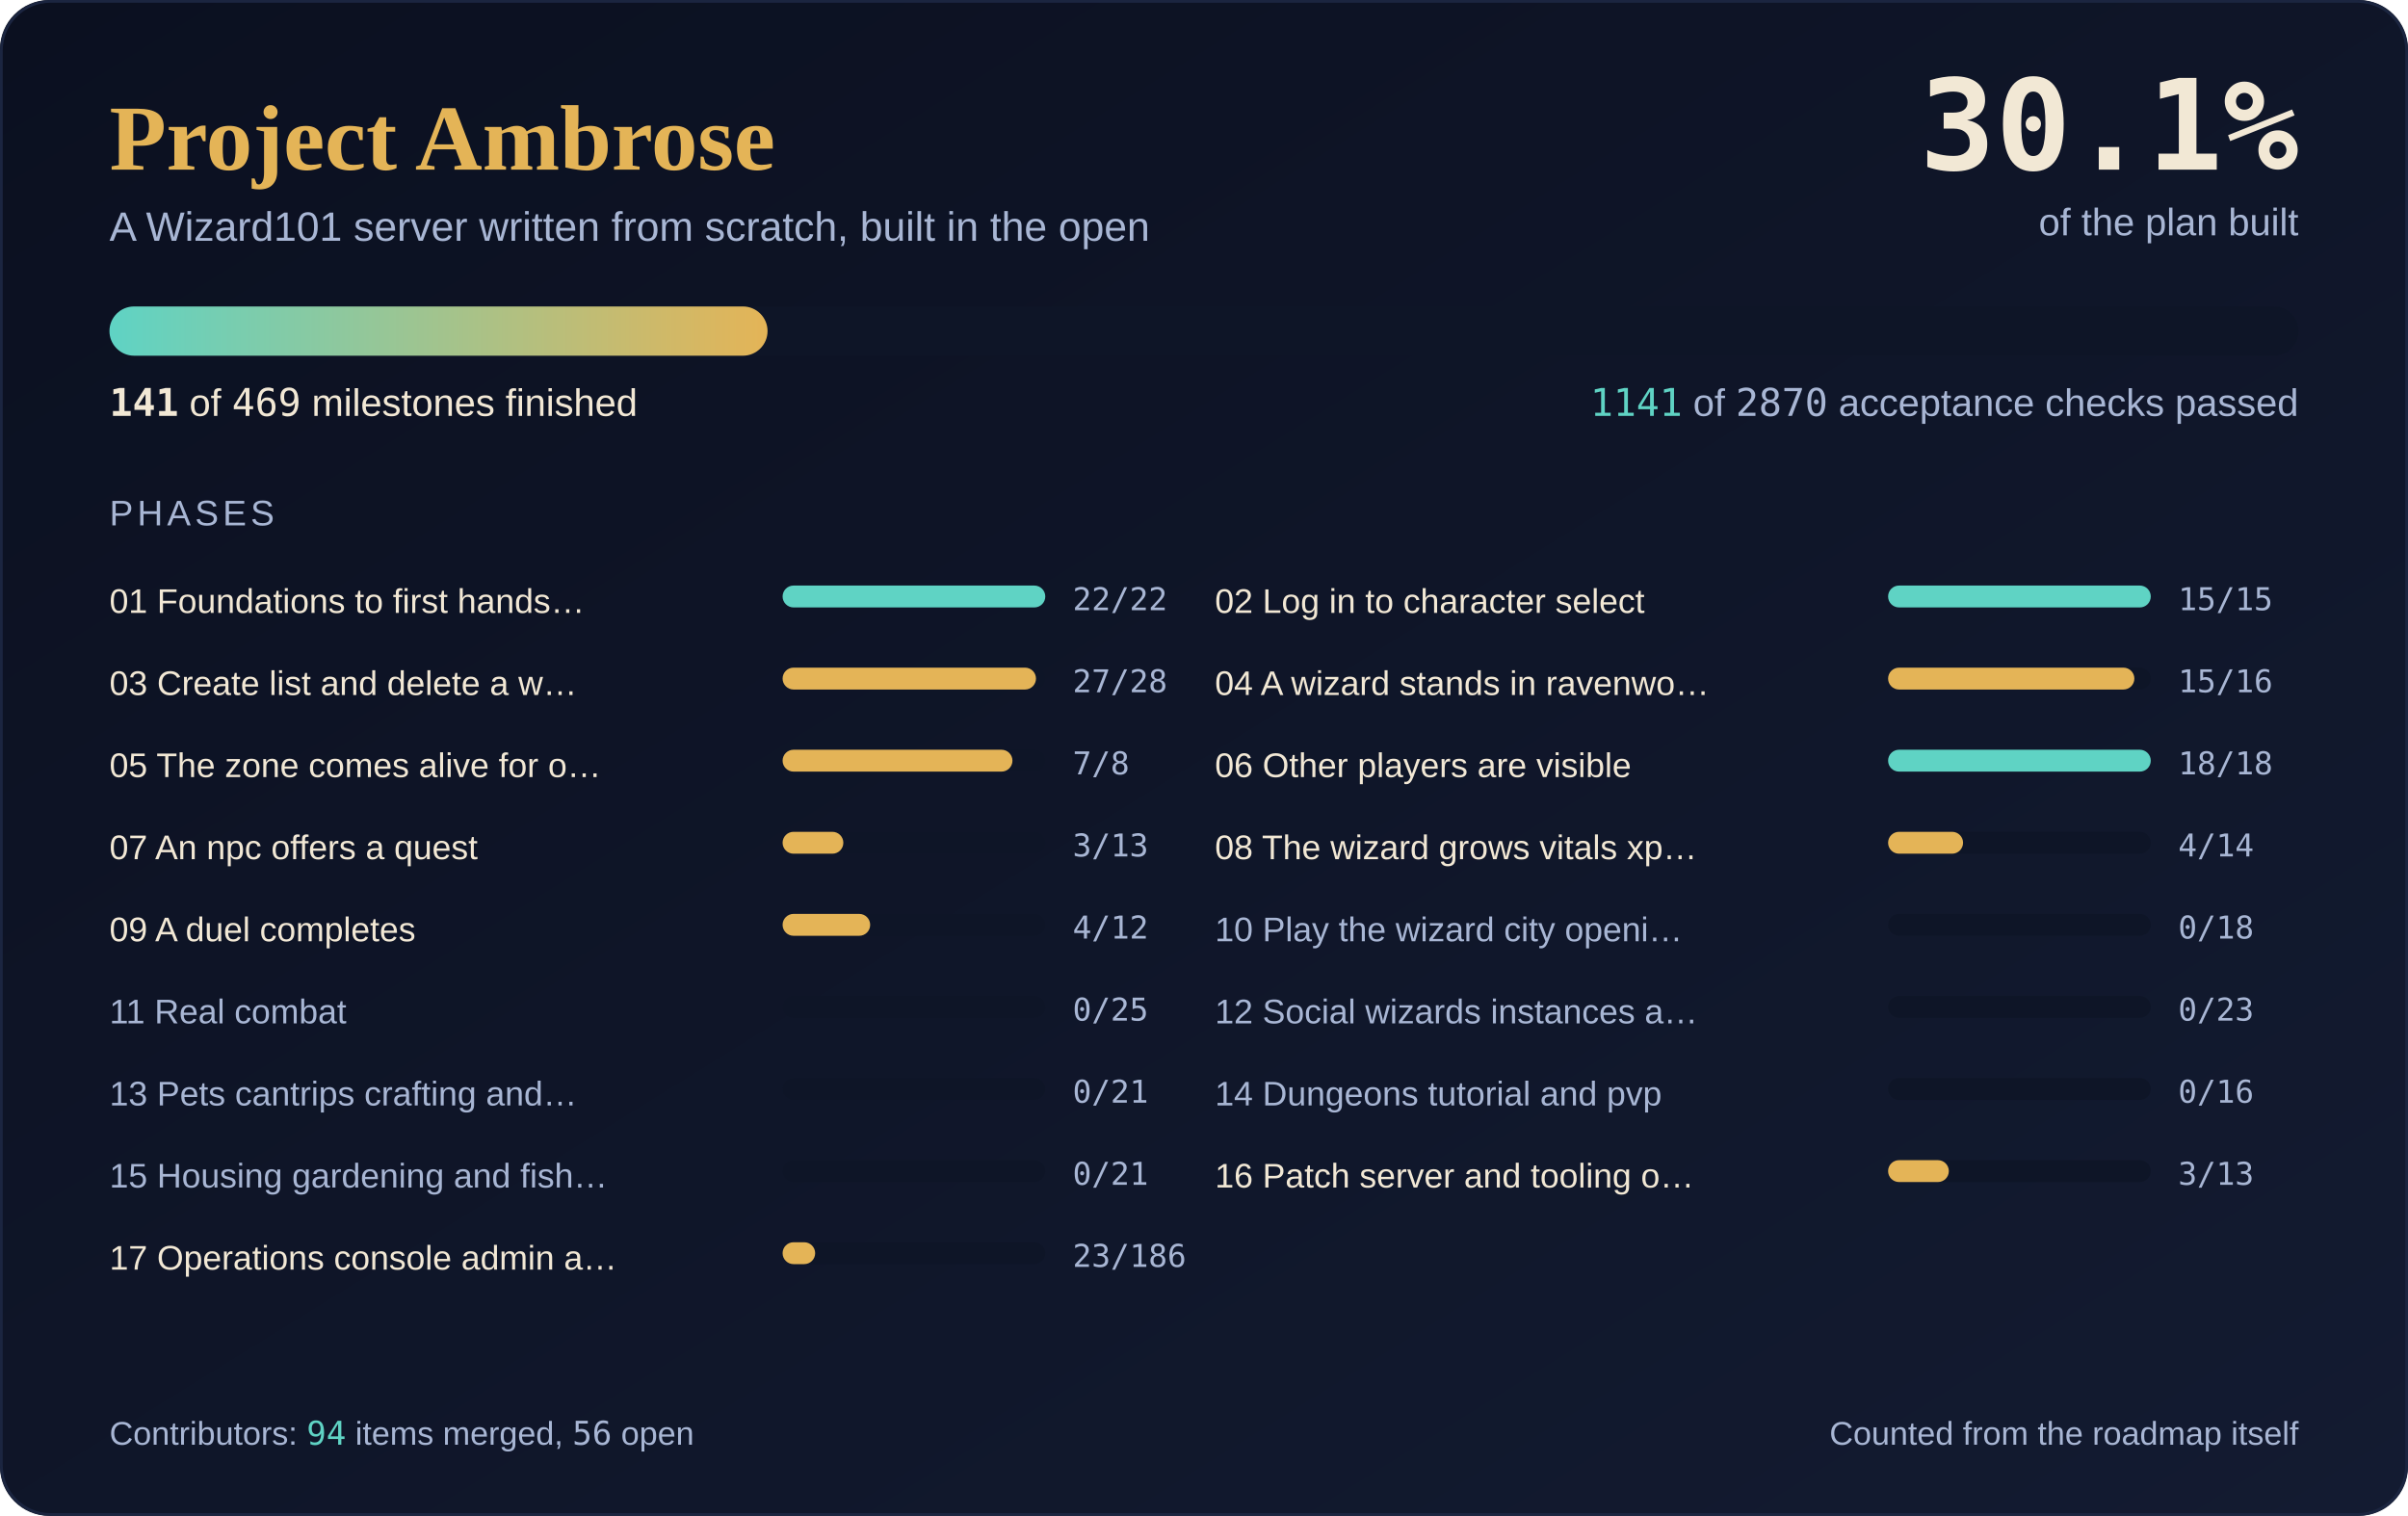
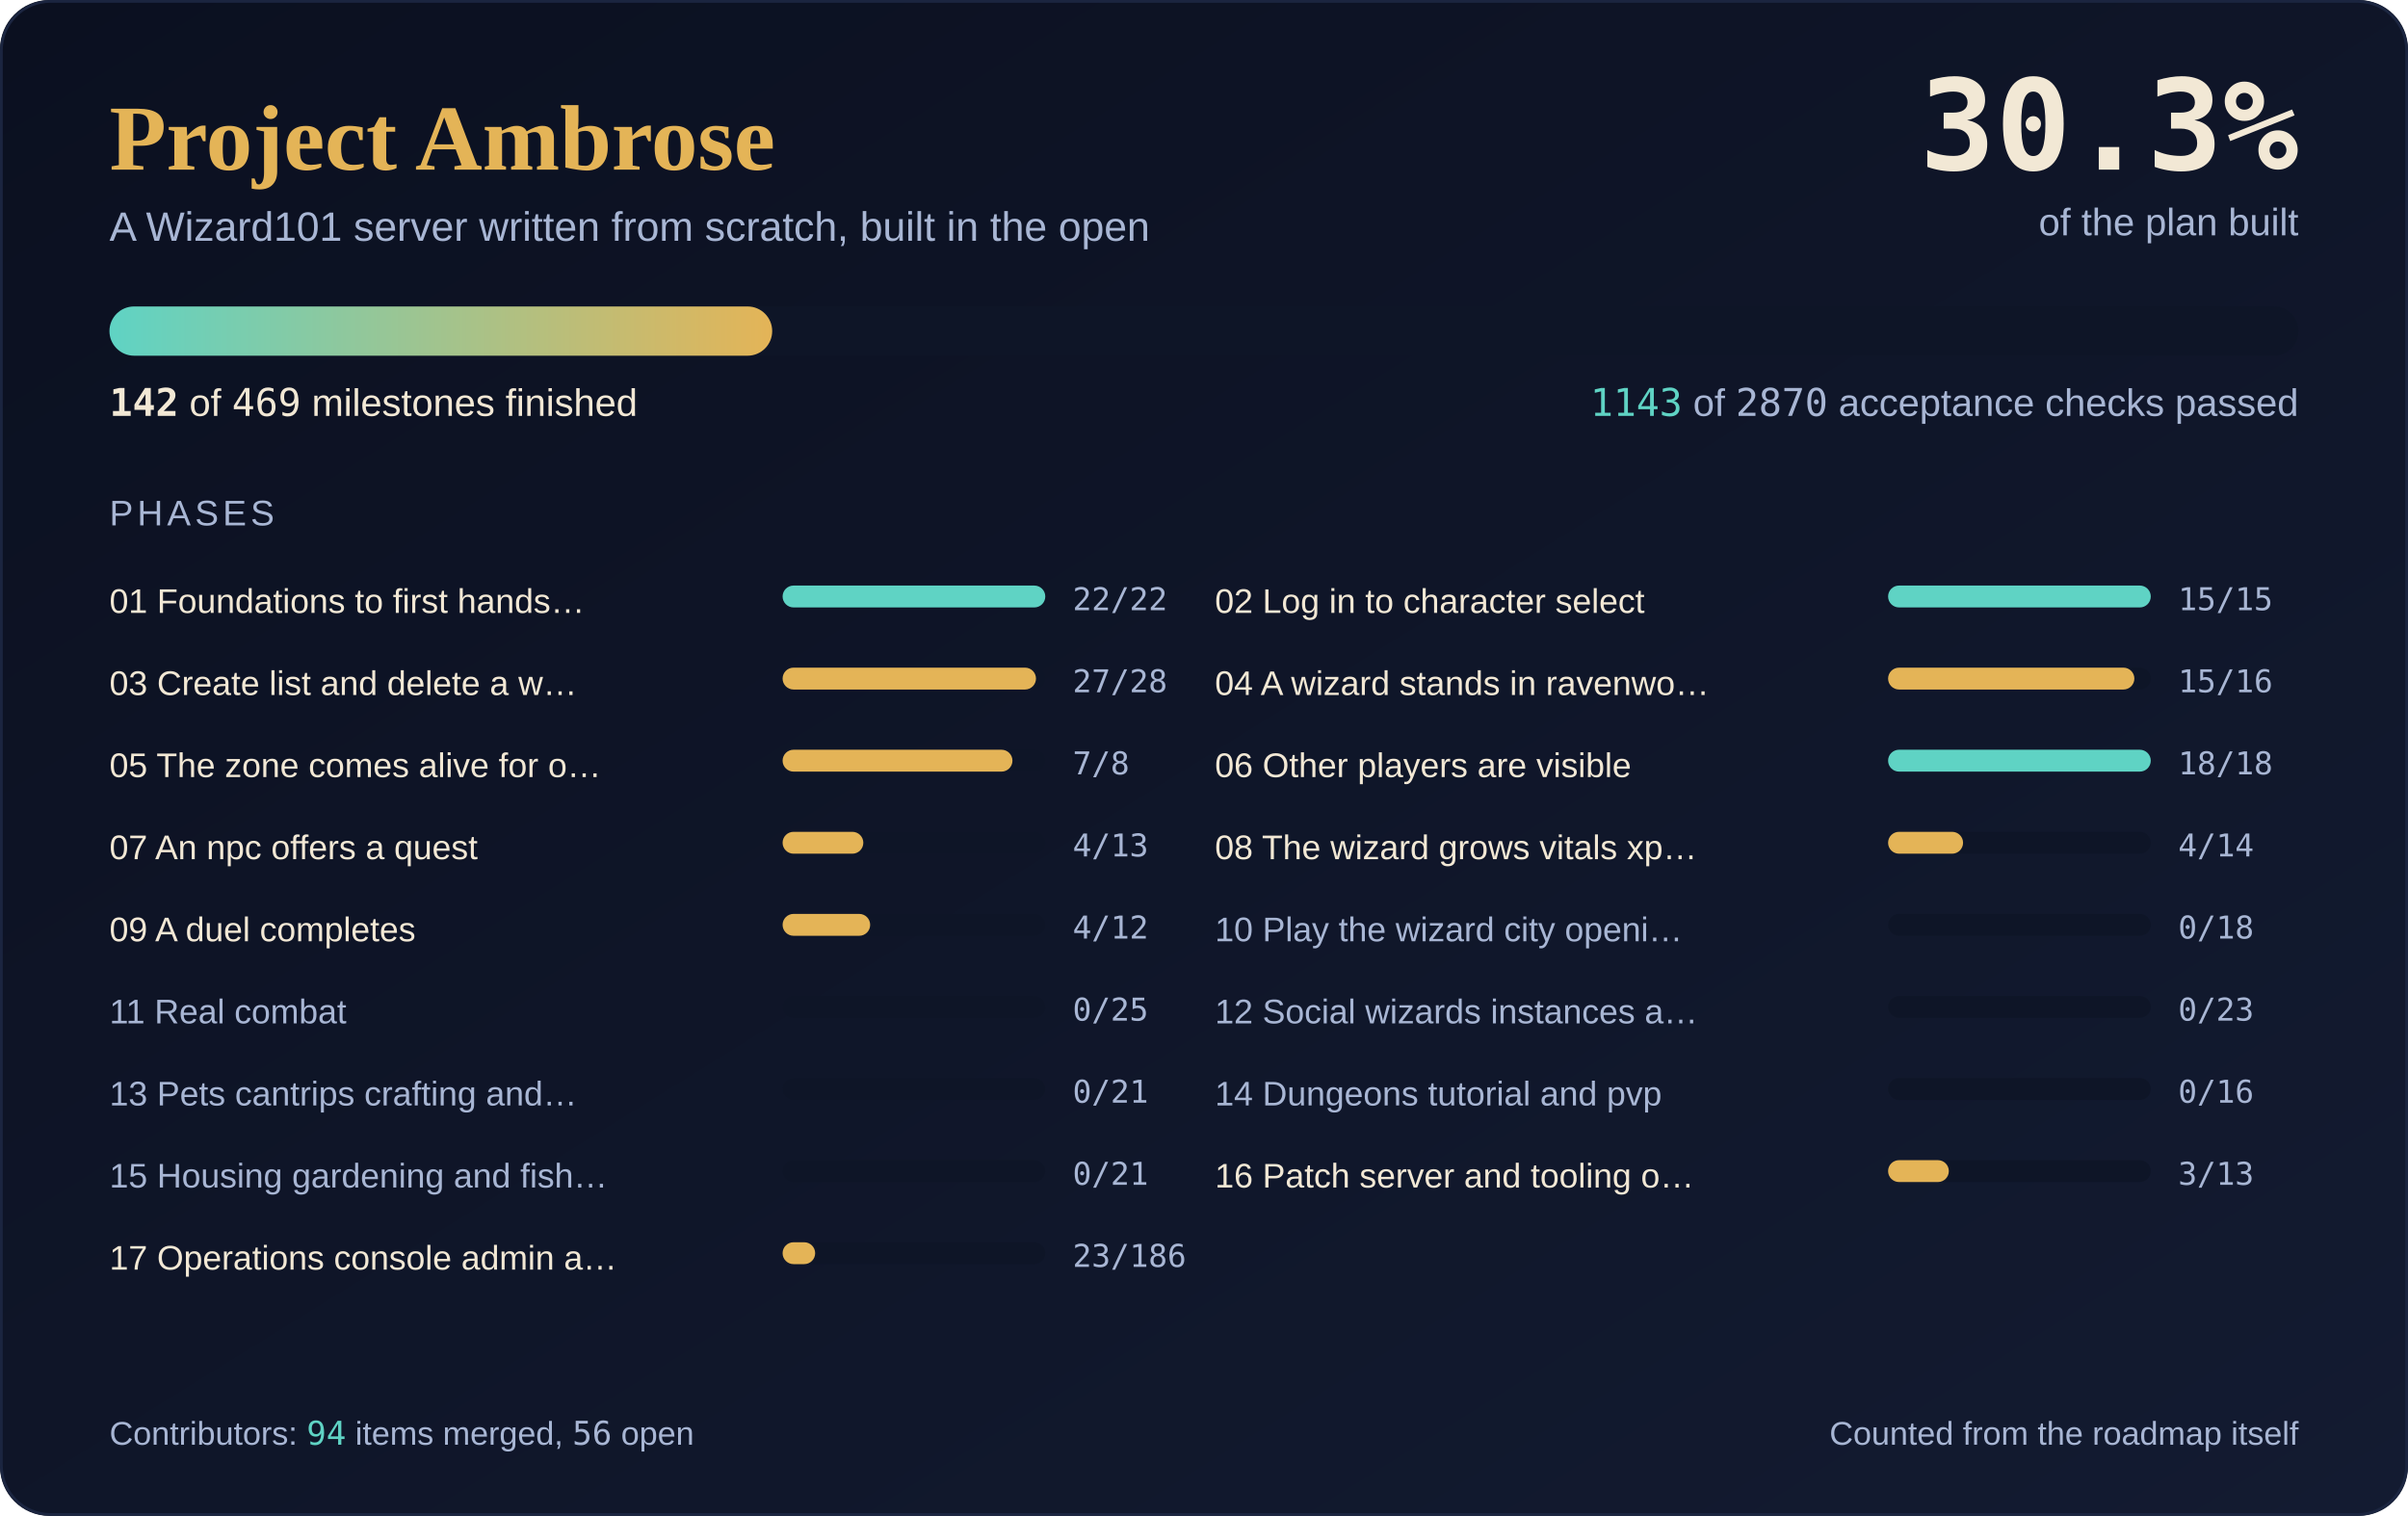
- <svg xmlns="http://www.w3.org/2000/svg" width="880" height="554" viewBox="0 0 880 554" role="img" aria-label="Project Ambrose progress: 141 of 469 milestones complete, 30.1 percent">
+ <svg xmlns="http://www.w3.org/2000/svg" width="880" height="554" viewBox="0 0 880 554" role="img" aria-label="Project Ambrose progress: 142 of 469 milestones complete, 30.3 percent">
  <defs>
    <linearGradient id="sky" x1="0" y1="0" x2="1" y2="1">
      <stop offset="0" stop-color="#0B1020" />
      <stop offset="1" stop-color="#131B31" />
    </linearGradient>
    <linearGradient id="fill" x1="0" y1="0" x2="1" y2="0">
      <stop offset="0" stop-color="#5FD3C4" />
      <stop offset="1" stop-color="#E4B457" />
    </linearGradient>
  </defs>
  <rect width="880" height="554" rx="18" fill="url(#sky)" />
  <rect x="0.5" y="0.5" width="879" height="553" rx="18" fill="none" stroke="#1B2540" />
  <text x="40" y="62" font-family="'Cormorant Garamond', Georgia, 'Times New Roman', serif" font-size="34" font-weight="600" fill="#E4B457">Project Ambrose</text>
  <text x="40" y="88" font-family="Karla, 'Segoe UI', 'Helvetica Neue', Arial, sans-serif" font-size="15" fill="#A8B6D4">A Wizard101 server written from scratch, built in the open</text>
-   <text x="840" y="62" text-anchor="end" font-family="'JetBrains Mono', Consolas, 'DejaVu Sans Mono', monospace" font-size="46" font-weight="700" fill="#F2E8D5">30.1%</text>
+   <text x="840" y="62" text-anchor="end" font-family="'JetBrains Mono', Consolas, 'DejaVu Sans Mono', monospace" font-size="46" font-weight="700" fill="#F2E8D5">30.3%</text>
  <text x="840" y="86" text-anchor="end" font-family="Karla, 'Segoe UI', 'Helvetica Neue', Arial, sans-serif" font-size="14" fill="#A8B6D4">of the plan built</text>
  <rect x="40" y="112" width="800" height="18" rx="9.0" fill="#0E1527" />
-   <rect x="40" y="112" width="240.5" height="18" rx="9.0" fill="url(#fill)" />
+   <rect x="40" y="112" width="242.2" height="18" rx="9.0" fill="url(#fill)" />
  <text x="40" y="152" font-family="Karla, 'Segoe UI', 'Helvetica Neue', Arial, sans-serif" font-size="14" fill="#F2E8D5">
-     <tspan font-family="'JetBrains Mono', Consolas, 'DejaVu Sans Mono', monospace" font-weight="700">141</tspan> of <tspan font-family="'JetBrains Mono', Consolas, 'DejaVu Sans Mono', monospace">469</tspan> milestones finished</text>
+     <tspan font-family="'JetBrains Mono', Consolas, 'DejaVu Sans Mono', monospace" font-weight="700">142</tspan> of <tspan font-family="'JetBrains Mono', Consolas, 'DejaVu Sans Mono', monospace">469</tspan> milestones finished</text>
  <text x="840" y="152" text-anchor="end" font-family="Karla, 'Segoe UI', 'Helvetica Neue', Arial, sans-serif" font-size="14" fill="#A8B6D4">
-     <tspan font-family="'JetBrains Mono', Consolas, 'DejaVu Sans Mono', monospace" fill="#5FD3C4">1141</tspan> of <tspan font-family="'JetBrains Mono', Consolas, 'DejaVu Sans Mono', monospace">2870</tspan> acceptance checks passed</text>
+     <tspan font-family="'JetBrains Mono', Consolas, 'DejaVu Sans Mono', monospace" fill="#5FD3C4">1143</tspan> of <tspan font-family="'JetBrains Mono', Consolas, 'DejaVu Sans Mono', monospace">2870</tspan> acceptance checks passed</text>
  <text x="40" y="192" font-family="Karla, 'Segoe UI', 'Helvetica Neue', Arial, sans-serif" font-size="13" fill="#A8B6D4" letter-spacing="1.5">PHASES</text>
  <text x="40" y="224" font-family="Karla, 'Segoe UI', 'Helvetica Neue', Arial, sans-serif" font-size="12.5" fill="#F2E8D5">01 Foundations to first hands…</text>
  <rect x="286" y="214" width="96" height="8" rx="4.0" fill="#0E1527" />
  <rect x="286" y="214" width="96.0" height="8" rx="4.0" fill="#5FD3C4" />
  <text x="392" y="223" font-family="'JetBrains Mono', Consolas, 'DejaVu Sans Mono', monospace" font-size="11.5" fill="#A8B6D4">22/22</text>
  <text x="444" y="224" font-family="Karla, 'Segoe UI', 'Helvetica Neue', Arial, sans-serif" font-size="12.5" fill="#F2E8D5">02 Log in to character select</text>
  <rect x="690" y="214" width="96" height="8" rx="4.0" fill="#0E1527" />
  <rect x="690" y="214" width="96.0" height="8" rx="4.0" fill="#5FD3C4" />
  <text x="796" y="223" font-family="'JetBrains Mono', Consolas, 'DejaVu Sans Mono', monospace" font-size="11.5" fill="#A8B6D4">15/15</text>
  <text x="40" y="254" font-family="Karla, 'Segoe UI', 'Helvetica Neue', Arial, sans-serif" font-size="12.5" fill="#F2E8D5">03 Create list and delete a w…</text>
  <rect x="286" y="244" width="96" height="8" rx="4.0" fill="#0E1527" />
  <rect x="286" y="244" width="92.6" height="8" rx="4.0" fill="#E4B457" />
  <text x="392" y="253" font-family="'JetBrains Mono', Consolas, 'DejaVu Sans Mono', monospace" font-size="11.5" fill="#A8B6D4">27/28</text>
  <text x="444" y="254" font-family="Karla, 'Segoe UI', 'Helvetica Neue', Arial, sans-serif" font-size="12.5" fill="#F2E8D5">04 A wizard stands in ravenwo…</text>
  <rect x="690" y="244" width="96" height="8" rx="4.0" fill="#0E1527" />
  <rect x="690" y="244" width="90.0" height="8" rx="4.0" fill="#E4B457" />
  <text x="796" y="253" font-family="'JetBrains Mono', Consolas, 'DejaVu Sans Mono', monospace" font-size="11.5" fill="#A8B6D4">15/16</text>
  <text x="40" y="284" font-family="Karla, 'Segoe UI', 'Helvetica Neue', Arial, sans-serif" font-size="12.5" fill="#F2E8D5">05 The zone comes alive for o…</text>
  <rect x="286" y="274" width="96" height="8" rx="4.0" fill="#0E1527" />
  <rect x="286" y="274" width="84.0" height="8" rx="4.0" fill="#E4B457" />
  <text x="392" y="283" font-family="'JetBrains Mono', Consolas, 'DejaVu Sans Mono', monospace" font-size="11.5" fill="#A8B6D4">7/8</text>
  <text x="444" y="284" font-family="Karla, 'Segoe UI', 'Helvetica Neue', Arial, sans-serif" font-size="12.5" fill="#F2E8D5">06 Other players are visible</text>
  <rect x="690" y="274" width="96" height="8" rx="4.0" fill="#0E1527" />
  <rect x="690" y="274" width="96.0" height="8" rx="4.0" fill="#5FD3C4" />
  <text x="796" y="283" font-family="'JetBrains Mono', Consolas, 'DejaVu Sans Mono', monospace" font-size="11.5" fill="#A8B6D4">18/18</text>
  <text x="40" y="314" font-family="Karla, 'Segoe UI', 'Helvetica Neue', Arial, sans-serif" font-size="12.5" fill="#F2E8D5">07 An npc offers a quest</text>
  <rect x="286" y="304" width="96" height="8" rx="4.0" fill="#0E1527" />
-   <rect x="286" y="304" width="22.2" height="8" rx="4.0" fill="#E4B457" />
-   <text x="392" y="313" font-family="'JetBrains Mono', Consolas, 'DejaVu Sans Mono', monospace" font-size="11.5" fill="#A8B6D4">3/13</text>
+   <rect x="286" y="304" width="29.5" height="8" rx="4.0" fill="#E4B457" />
+   <text x="392" y="313" font-family="'JetBrains Mono', Consolas, 'DejaVu Sans Mono', monospace" font-size="11.5" fill="#A8B6D4">4/13</text>
  <text x="444" y="314" font-family="Karla, 'Segoe UI', 'Helvetica Neue', Arial, sans-serif" font-size="12.5" fill="#F2E8D5">08 The wizard grows vitals xp…</text>
  <rect x="690" y="304" width="96" height="8" rx="4.0" fill="#0E1527" />
  <rect x="690" y="304" width="27.4" height="8" rx="4.0" fill="#E4B457" />
  <text x="796" y="313" font-family="'JetBrains Mono', Consolas, 'DejaVu Sans Mono', monospace" font-size="11.5" fill="#A8B6D4">4/14</text>
  <text x="40" y="344" font-family="Karla, 'Segoe UI', 'Helvetica Neue', Arial, sans-serif" font-size="12.5" fill="#F2E8D5">09 A duel completes</text>
  <rect x="286" y="334" width="96" height="8" rx="4.0" fill="#0E1527" />
  <rect x="286" y="334" width="32.0" height="8" rx="4.0" fill="#E4B457" />
  <text x="392" y="343" font-family="'JetBrains Mono', Consolas, 'DejaVu Sans Mono', monospace" font-size="11.5" fill="#A8B6D4">4/12</text>
  <text x="444" y="344" font-family="Karla, 'Segoe UI', 'Helvetica Neue', Arial, sans-serif" font-size="12.5" fill="#A8B6D4">10 Play the wizard city openi…</text>
  <rect x="690" y="334" width="96" height="8" rx="4.0" fill="#0E1527" />
  <text x="796" y="343" font-family="'JetBrains Mono', Consolas, 'DejaVu Sans Mono', monospace" font-size="11.5" fill="#A8B6D4">0/18</text>
  <text x="40" y="374" font-family="Karla, 'Segoe UI', 'Helvetica Neue', Arial, sans-serif" font-size="12.5" fill="#A8B6D4">11 Real combat</text>
  <rect x="286" y="364" width="96" height="8" rx="4.0" fill="#0E1527" />
  <text x="392" y="373" font-family="'JetBrains Mono', Consolas, 'DejaVu Sans Mono', monospace" font-size="11.5" fill="#A8B6D4">0/25</text>
  <text x="444" y="374" font-family="Karla, 'Segoe UI', 'Helvetica Neue', Arial, sans-serif" font-size="12.5" fill="#A8B6D4">12 Social wizards instances a…</text>
  <rect x="690" y="364" width="96" height="8" rx="4.0" fill="#0E1527" />
  <text x="796" y="373" font-family="'JetBrains Mono', Consolas, 'DejaVu Sans Mono', monospace" font-size="11.5" fill="#A8B6D4">0/23</text>
  <text x="40" y="404" font-family="Karla, 'Segoe UI', 'Helvetica Neue', Arial, sans-serif" font-size="12.5" fill="#A8B6D4">13 Pets cantrips crafting and…</text>
  <rect x="286" y="394" width="96" height="8" rx="4.0" fill="#0E1527" />
  <text x="392" y="403" font-family="'JetBrains Mono', Consolas, 'DejaVu Sans Mono', monospace" font-size="11.5" fill="#A8B6D4">0/21</text>
  <text x="444" y="404" font-family="Karla, 'Segoe UI', 'Helvetica Neue', Arial, sans-serif" font-size="12.5" fill="#A8B6D4">14 Dungeons tutorial and pvp</text>
  <rect x="690" y="394" width="96" height="8" rx="4.0" fill="#0E1527" />
  <text x="796" y="403" font-family="'JetBrains Mono', Consolas, 'DejaVu Sans Mono', monospace" font-size="11.5" fill="#A8B6D4">0/16</text>
  <text x="40" y="434" font-family="Karla, 'Segoe UI', 'Helvetica Neue', Arial, sans-serif" font-size="12.5" fill="#A8B6D4">15 Housing gardening and fish…</text>
  <rect x="286" y="424" width="96" height="8" rx="4.0" fill="#0E1527" />
  <text x="392" y="433" font-family="'JetBrains Mono', Consolas, 'DejaVu Sans Mono', monospace" font-size="11.5" fill="#A8B6D4">0/21</text>
  <text x="444" y="434" font-family="Karla, 'Segoe UI', 'Helvetica Neue', Arial, sans-serif" font-size="12.5" fill="#F2E8D5">16 Patch server and tooling o…</text>
  <rect x="690" y="424" width="96" height="8" rx="4.0" fill="#0E1527" />
  <rect x="690" y="424" width="22.2" height="8" rx="4.0" fill="#E4B457" />
  <text x="796" y="433" font-family="'JetBrains Mono', Consolas, 'DejaVu Sans Mono', monospace" font-size="11.5" fill="#A8B6D4">3/13</text>
  <text x="40" y="464" font-family="Karla, 'Segoe UI', 'Helvetica Neue', Arial, sans-serif" font-size="12.5" fill="#F2E8D5">17 Operations console admin a…</text>
  <rect x="286" y="454" width="96" height="8" rx="4.0" fill="#0E1527" />
  <rect x="286" y="454" width="11.9" height="8" rx="4.0" fill="#E4B457" />
  <text x="392" y="463" font-family="'JetBrains Mono', Consolas, 'DejaVu Sans Mono', monospace" font-size="11.5" fill="#A8B6D4">23/186</text>
  <text x="40" y="528" font-family="Karla, 'Segoe UI', 'Helvetica Neue', Arial, sans-serif" font-size="12" fill="#A8B6D4">Contributors: <tspan font-family="'JetBrains Mono', Consolas, 'DejaVu Sans Mono', monospace" fill="#5FD3C4">94</tspan> items merged, <tspan font-family="'JetBrains Mono', Consolas, 'DejaVu Sans Mono', monospace">56</tspan> open</text>
  <text x="840" y="528" text-anchor="end" font-family="Karla, 'Segoe UI', 'Helvetica Neue', Arial, sans-serif" font-size="12" fill="#A8B6D4">Counted from the roadmap itself</text>
</svg>
